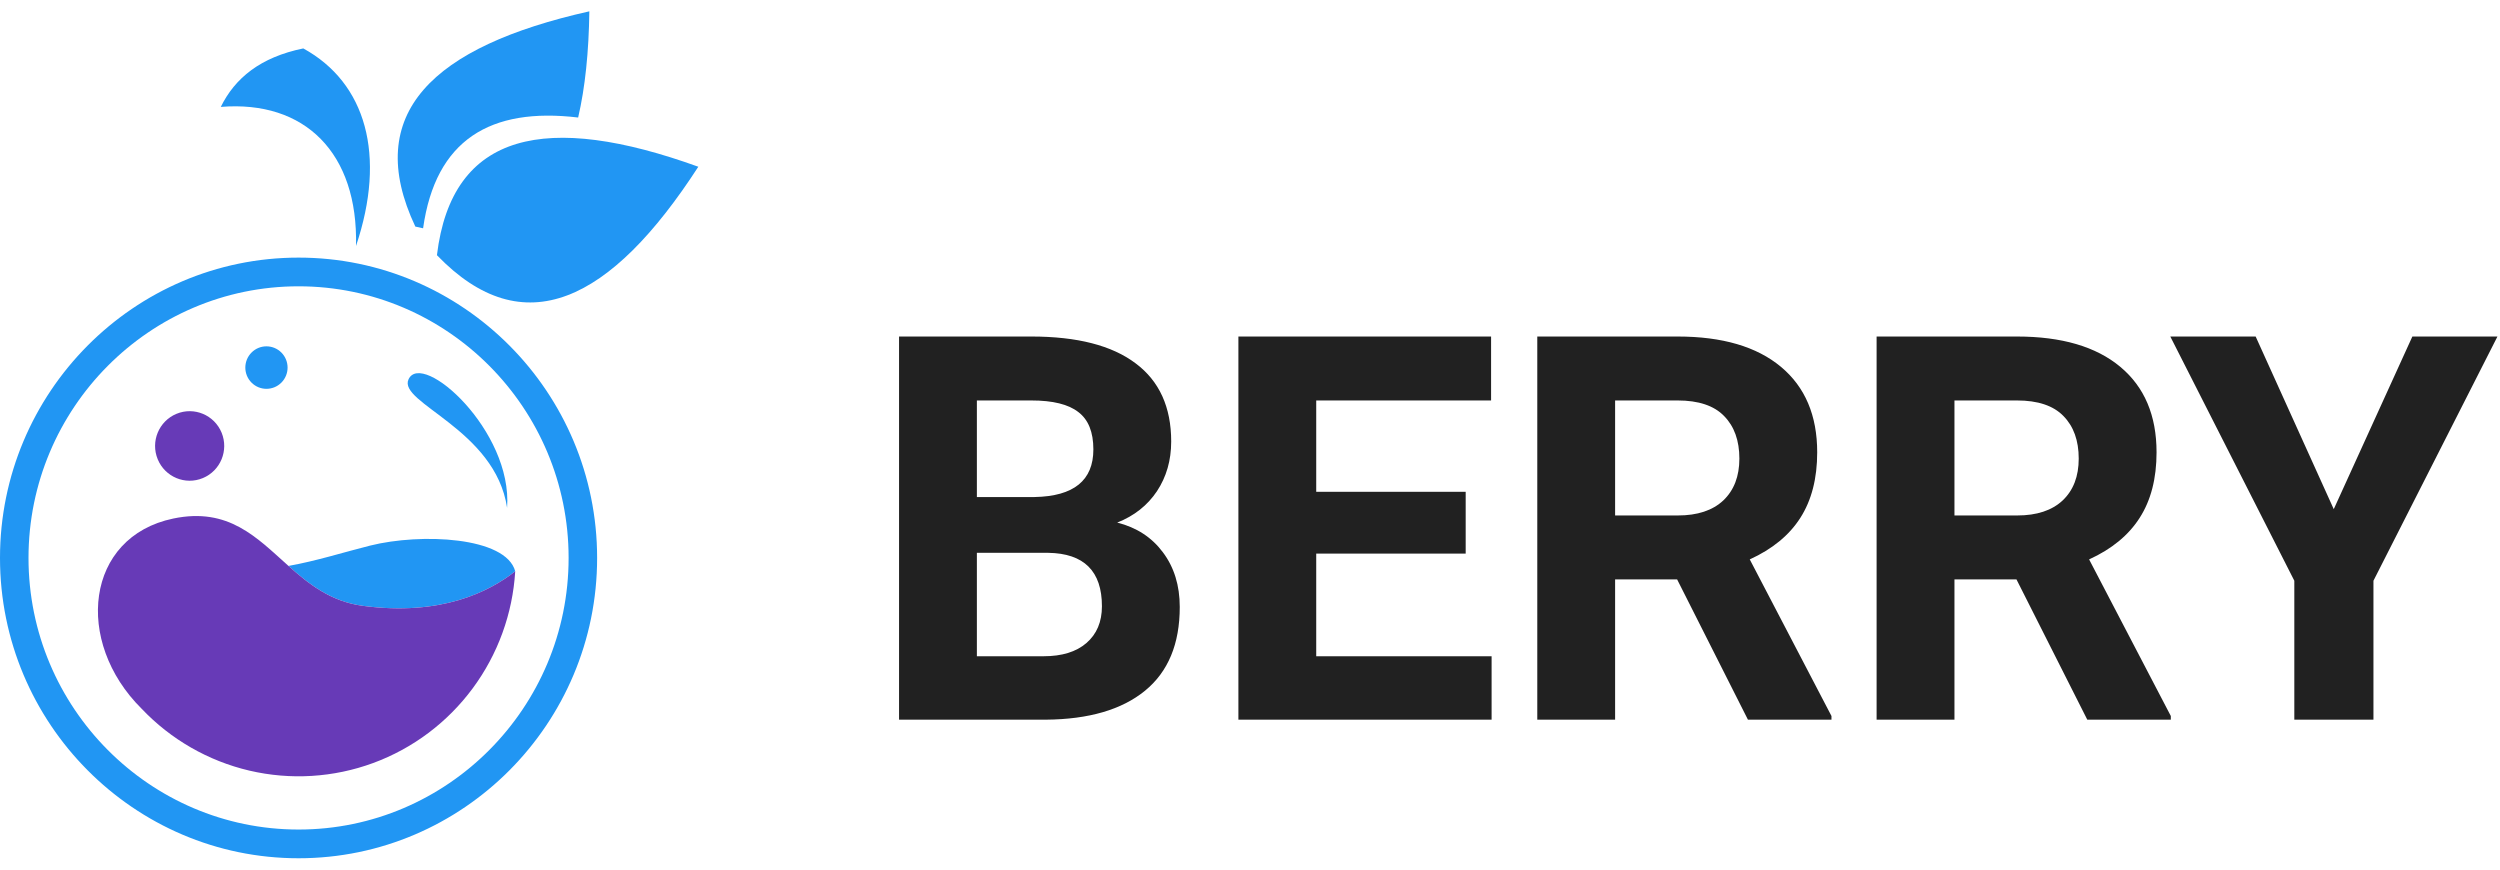
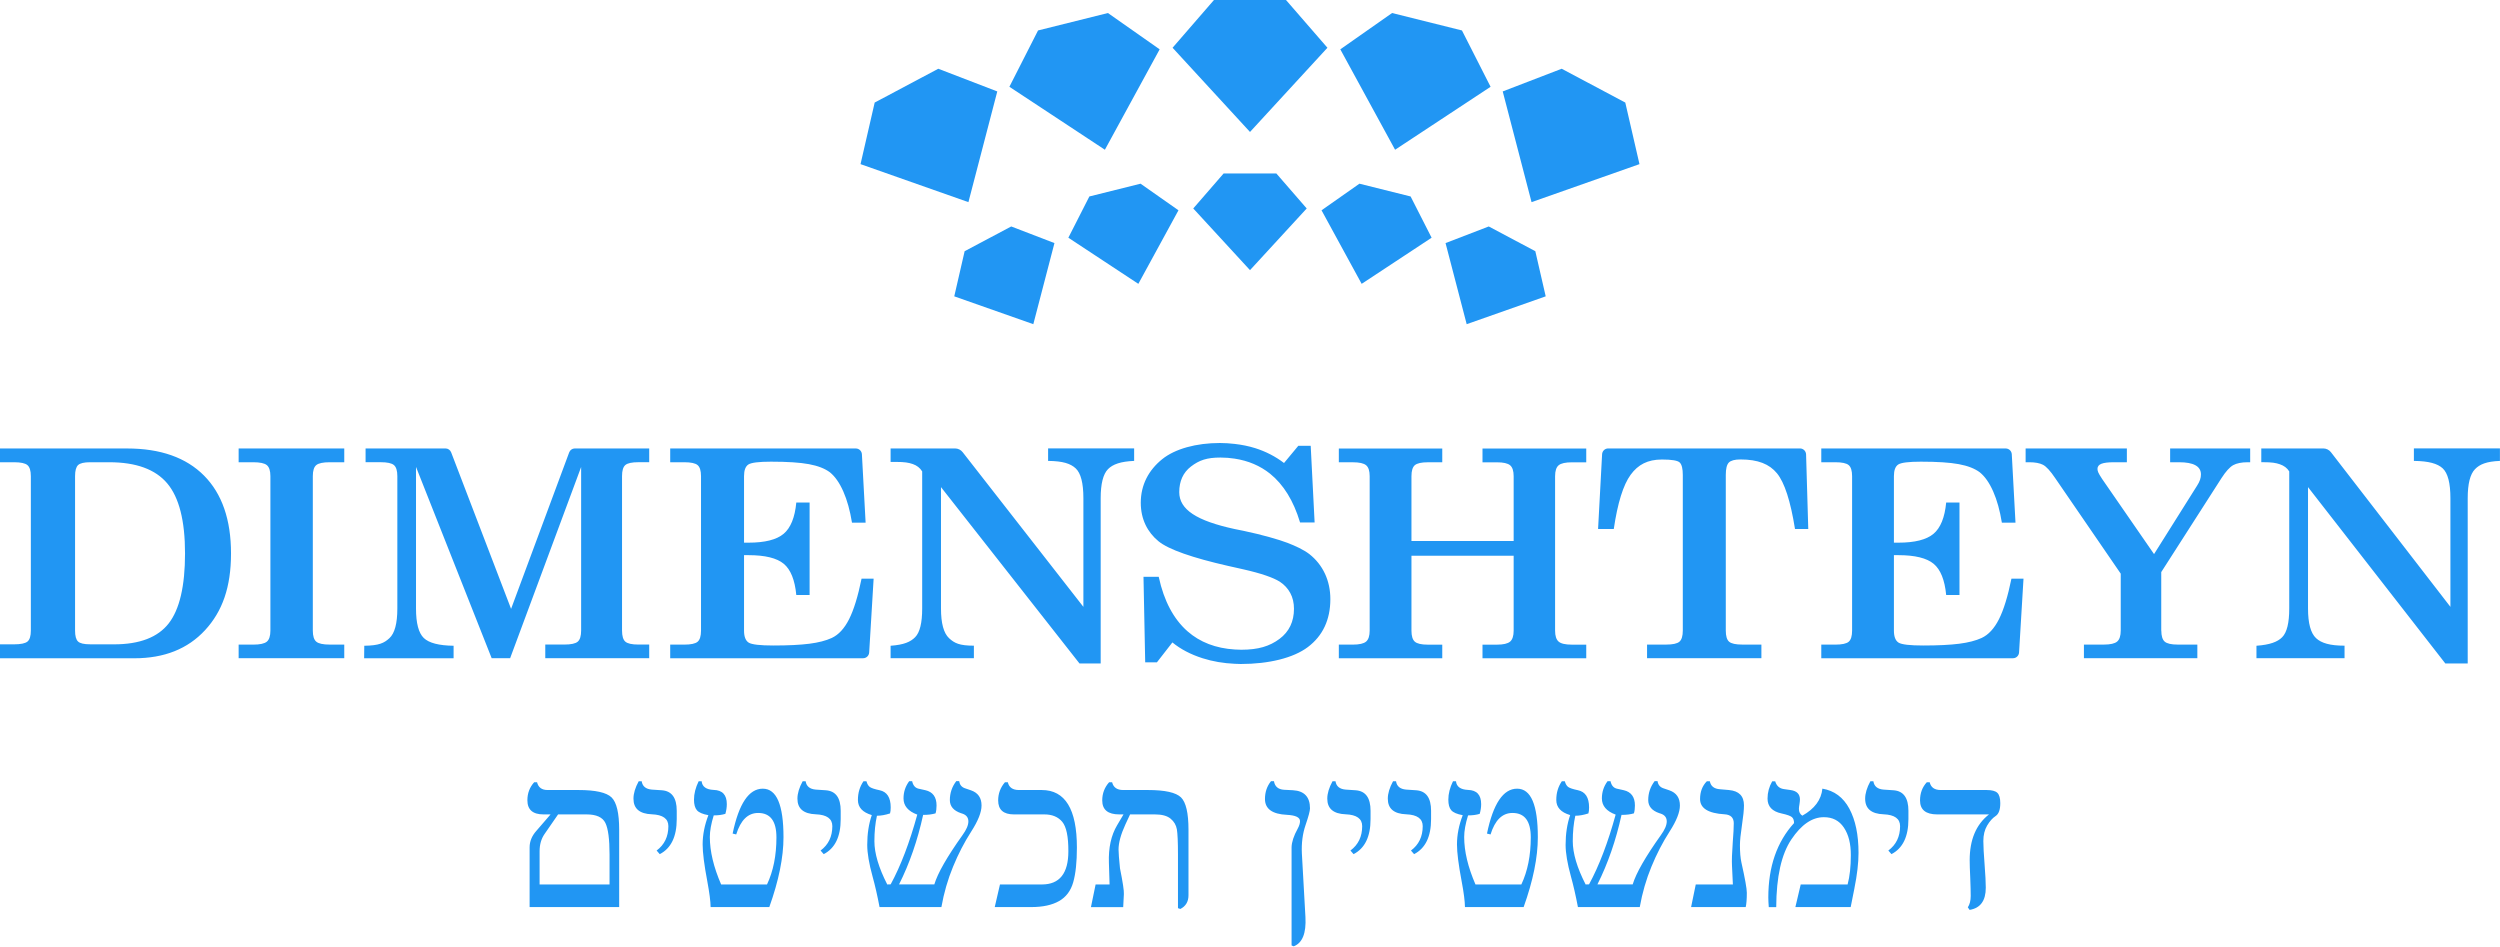
- <svg xmlns="http://www.w3.org/2000/svg" width="92" height="32" viewBox="0 0 92 32" fill="none">
-   <path d="M33.085 26.484V12.384H37.954C39.641 12.384 40.92 12.713 41.792 13.372C42.664 14.024 43.1 14.982 43.1 16.248C43.1 16.939 42.925 17.549 42.575 18.078C42.225 18.601 41.738 18.985 41.114 19.231C41.827 19.411 42.387 19.776 42.795 20.325C43.208 20.874 43.415 21.545 43.415 22.339C43.415 23.695 42.989 24.721 42.136 25.419C41.283 26.116 40.067 26.471 38.489 26.484H33.085ZM35.949 20.344V24.15H38.403C39.078 24.15 39.603 23.989 39.978 23.666C40.36 23.337 40.551 22.885 40.551 22.31C40.551 21.019 39.892 20.364 38.575 20.344H35.949ZM35.949 18.291H38.069C39.514 18.265 40.236 17.681 40.236 16.538C40.236 15.899 40.051 15.441 39.682 15.163C39.319 14.879 38.743 14.737 37.954 14.737H35.949V18.291ZM53.937 20.373H48.437V24.15H54.891V26.484H45.573V12.384H54.872V14.737H48.437V18.098H53.937V20.373ZM61.718 21.322H59.436V26.484H56.572V12.384H61.736C63.379 12.384 64.645 12.755 65.537 13.498C66.428 14.24 66.873 15.289 66.873 16.645C66.873 17.607 66.666 18.411 66.253 19.056C65.846 19.695 65.225 20.206 64.391 20.586L67.398 26.349V26.484H64.324L61.718 21.322ZM59.436 18.969H61.746C62.466 18.969 63.023 18.785 63.417 18.417C63.811 18.043 64.009 17.529 64.009 16.877C64.009 16.212 63.821 15.689 63.446 15.309C63.077 14.928 62.507 14.737 61.736 14.737H59.436V18.969ZM74.206 21.322H71.924V26.484H69.059V12.384H74.225C75.867 12.384 77.134 12.755 78.025 13.498C78.916 14.24 79.361 15.289 79.361 16.645C79.361 17.607 79.154 18.411 78.74 19.056C78.333 19.695 77.713 20.206 76.879 20.586L79.886 26.349V26.484H76.812L74.206 21.322ZM71.924 18.969H74.234C74.953 18.969 75.51 18.785 75.905 18.417C76.3 18.043 76.497 17.529 76.497 16.877C76.497 16.212 76.309 15.689 75.934 15.309C75.564 14.928 74.995 14.737 74.225 14.737H71.924V18.969ZM85.882 18.737L88.775 12.384H91.906L87.343 21.371V26.484H84.431V21.371L79.867 12.384H83.008L85.882 18.737Z" fill="#212121" />
-   <path d="M10.987 31.584C4.928 31.584 0 26.626 0 20.532C0 14.438 4.929 9.48 10.987 9.48C17.045 9.48 21.974 14.438 21.974 20.532C21.974 26.626 17.046 31.584 10.987 31.584ZM10.987 10.536C5.508 10.536 1.049 15.02 1.049 20.532C1.049 26.044 5.508 30.527 10.987 30.527C16.466 30.527 20.925 26.043 20.925 20.531C20.925 15.019 16.467 10.536 10.987 10.536Z" fill="#2196F3" />
-   <path d="M18.96 21.023C18.618 19.748 15.485 19.611 13.62 20.078C12.644 20.323 11.646 20.643 10.616 20.826C11.37 21.499 12.179 22.135 13.34 22.293C16.221 22.684 18.011 21.775 18.96 21.023Z" fill="#2196F3" />
-   <path d="M13.34 22.293C12.176 22.135 11.37 21.499 10.616 20.826C9.45 19.786 8.413 18.658 6.377 19.082C3.141 19.757 2.715 23.608 5.214 26.083C6.287 27.213 7.665 28.004 9.178 28.359C10.691 28.713 12.274 28.616 13.733 28.079C15.192 27.542 16.464 26.588 17.392 25.335C18.321 24.082 18.866 22.584 18.96 21.023C18.011 21.775 16.221 22.684 13.34 22.293Z" fill="#673AB7" />
-   <path d="M15.034 13.959C14.63 14.829 18.23 15.796 18.661 18.688C18.869 15.841 15.534 12.882 15.034 13.959Z" fill="#2196F3" />
-   <path d="M7.466 17.593C8.115 17.323 8.423 16.575 8.155 15.922C7.886 15.269 7.142 14.959 6.493 15.229C5.844 15.5 5.535 16.248 5.804 16.901C6.073 17.554 6.817 17.864 7.466 17.593Z" fill="#673AB7" />
-   <path d="M10.355 14.08C10.659 13.775 10.659 13.28 10.355 12.974C10.051 12.669 9.559 12.669 9.256 12.974C8.952 13.28 8.952 13.775 9.256 14.08C9.559 14.385 10.051 14.385 10.355 14.08Z" fill="#2196F3" />
-   <path d="M13.101 9.052C14.225 5.715 13.47 3.049 11.161 1.782C9.584 2.105 8.647 2.873 8.125 3.934C11.22 3.682 13.184 5.63 13.101 9.052Z" fill="#2196F3" />
-   <path d="M25.698 6.136C20.139 4.129 16.63 4.818 16.079 9.391C19.265 12.697 22.474 11.115 25.698 6.136Z" fill="#2196F3" />
-   <path d="M21.276 4.325C21.534 3.217 21.668 1.908 21.688 0.417C15.923 1.709 13.322 4.177 15.284 8.338C15.382 8.362 15.475 8.381 15.57 8.401C16.028 5.144 18.046 3.938 21.276 4.325Z" fill="#2196F3" />
+ <svg xmlns="http://www.w3.org/2000/svg" id="_Слой_1" data-name="Слой 1" viewBox="0 0 708.4 268.15">
+   <defs>
+     <style>
+       .cls-1 {
+         fill: #a57f5b;
+       }
+     </style>
+   </defs>
+   <path class="cls-1" d="M0,186.52v-3.94H3.96c1.93,0,3.21-.27,3.84-.8,.63-.54,.94-1.57,.94-3.09v-43.77c0-1.53-.32-2.57-.96-3.12-.64-.55-1.91-.82-3.81-.82H0v-3.9H36c9.47,0,16.74,2.57,21.83,7.7,5.08,5.13,7.63,12.48,7.63,22.05s-2.45,16.41-7.34,21.72c-4.9,5.32-11.58,7.98-20.05,7.98H0Zm32.32-3.94c7.24,0,12.4-1.98,15.48-5.93,3.08-3.95,4.63-10.56,4.63-19.83s-1.68-15.86-5.04-19.85c-3.36-3.99-8.84-5.99-16.45-5.99h-5.43c-1.68,0-2.81,.27-3.38,.8-.57,.54-.86,1.58-.86,3.13v43.77c0,1.53,.28,2.56,.84,3.09,.56,.54,1.7,.8,3.4,.8h6.81Zm35.3,3.94v-3.86h4.13c1.9,0,3.18-.28,3.86-.84,.67-.56,1.01-1.61,1.01-3.13v-43.77c0-1.53-.34-2.57-1.01-3.12-.67-.55-1.96-.82-3.86-.82h-4.13v-3.9h29.93v3.9h-4.13c-1.87,0-3.13,.27-3.79,.8-.66,.54-.99,1.58-.99,3.13v43.77c0,1.55,.33,2.61,.99,3.15,.66,.55,1.92,.82,3.79,.82h4.13v3.86h-29.93Zm50.26-54.18v40.11c0,4.15,.74,6.93,2.21,8.34,1.47,1.41,4.29,2.14,8.44,2.19v3.54h-25.35l.04-3.54c4.18-.05,5.64-.77,7.13-2.15,1.49-1.38,2.24-4.17,2.24-8.38v-37.54c0-1.53-.32-2.57-.96-3.12-.64-.55-1.9-.82-3.77-.82h-4.27v-3.9h22.64c.71,0,1.35,.44,1.61,1.11l16.98,44.35,16.46-44.33c.25-.68,.89-1.13,1.61-1.13h21.07v3.9h-3.06c-1.84,0-3.08,.27-3.7,.8-.63,.54-.94,1.58-.94,3.13v43.77c0,1.55,.31,2.61,.94,3.15,.63,.55,1.86,.82,3.7,.82h3.06v3.86h-29.45v-3.86h5.39c1.9,0,3.17-.27,3.81-.82,.64-.55,.96-1.6,.96-3.15v-46.34l-20.12,54.18h-5.23l-21.43-54.18Zm72.03,54.18v-3.86h3.96c1.9,0,3.17-.27,3.81-.82,.64-.55,.96-1.6,.96-3.15v-43.77c0-1.53-.32-2.57-.96-3.12-.64-.55-1.91-.82-3.81-.82h-3.96v-3.9h52.6c.91,0,1.67,.72,1.72,1.64l1.05,19.38h-3.86c-.56-3.43-1.37-6.37-2.45-8.82-1.08-2.45-2.35-4.27-3.81-5.45-1.43-1.07-3.42-1.84-5.96-2.31-2.54-.47-6.12-.7-10.74-.7-3.45,0-5.58,.27-6.4,.8-.82,.54-1.23,1.63-1.23,3.3v18.85h1.27c4.65,0,7.96-.84,9.95-2.51,1.99-1.67,3.19-4.63,3.59-8.86h3.77v26.2h-3.77c-.41-4.26-1.59-7.21-3.55-8.84-1.96-1.63-5.29-2.45-9.99-2.45h-1.27v21.38c0,1.71,.44,2.85,1.31,3.4,.88,.55,3.21,.82,7.01,.82,4.21,0,7.61-.17,10.19-.5,2.59-.33,4.7-.88,6.33-1.63,1.96-.91,3.6-2.69,4.93-5.33,1.33-2.64,2.51-6.46,3.53-11.48h3.42l-1.26,20.92c-.06,.92-.81,1.63-1.72,1.63h-54.67Zm62.45,0v-3.54c3.77-.27,5.63-1.08,6.96-2.43,1.33-1.35,1.99-4.05,1.99-8.1v-38.87c-.61-.99-1.51-1.69-2.67-2.09-1.17-.4-2.29-.6-4.75-.6h-1.53v-3.82h18.26c.84,0,1.64,.39,2.16,1.06l34.21,43.83v-30.79c0-4.29-.73-7.11-2.19-8.46-1.46-1.35-3.61-2.06-7.81-2.11v-3.54h24.38v3.54c-3.8,.16-6.04,.94-7.42,2.35-1.37,1.41-2.06,4.15-2.06,8.22v46.82h-6.01l-39.24-49.96v34.4c0,4.18,.76,6.98,2.28,8.4,1.52,1.42,2.95,2.13,7.04,2.13v3.54h-23.61Zm127.01,0v-3.86h3.96c1.84,0,3.1-.29,3.77-.86,.67-.58,1.01-1.61,1.01-3.11v-43.77c0-1.5-.34-2.53-1.01-3.09-.67-.56-1.93-.84-3.77-.84h-3.96v-3.9h29.31v3.9h-4.09c-1.81,0-3.04,.28-3.68,.82-.64,.55-.96,1.59-.96,3.12v18.37h28.96v-18.37c0-1.5-.34-2.53-1.01-3.09-.67-.56-1.91-.84-3.73-.84h-4.09v-3.9h29.4v3.9h-4.05c-1.84,0-3.1,.28-3.77,.84-.67,.56-1.01,1.59-1.01,3.09v43.77c0,1.5,.34,2.54,1.01,3.11,.67,.58,1.93,.86,3.77,.86h4.05v3.86h-29.4v-3.86h4.09c1.81,0,3.05-.29,3.73-.86,.67-.58,1.01-1.61,1.01-3.11v-21.22h-28.96v21.22c0,1.53,.32,2.57,.96,3.13,.64,.56,1.87,.84,3.68,.84h4.09v3.86h-29.31Zm109.65-7.84c0,1.55,.31,2.61,.94,3.15,.63,.55,1.88,.82,3.75,.82h5.4v3.86h-32.4v-3.86h5.4c1.87,0,3.13-.27,3.77-.82,.64-.55,.96-1.6,.96-3.15v-44.09c0-1.77-.28-2.94-.86-3.52-.57-.58-2.26-.86-5.06-.86-4.03,0-6.76,1.44-8.86,4.32-2.1,2.88-3.7,8.01-4.78,15.37h-4.45l1.14-21.19c.05-.92,.8-1.64,1.72-1.64h54.36c.93,0,1.69,.75,1.72,1.68l.62,21.14h-3.76c-1.26-7.9-2.96-13.16-5.11-15.78-2.15-2.61-5.36-3.92-10.33-3.92-1.64,0-2.74,.3-3.31,.88-.57,.59-.86,1.76-.86,3.5v44.09Zm123.41,0c0,1.53,.32,2.57,.96,3.13,.64,.56,1.87,.84,3.68,.84h5.57v3.86h-32.14v-3.86h5.65c1.84,0,3.1-.29,3.77-.86,.67-.58,1.01-1.61,1.01-3.11v-16.13l-18.57-27.07c-1.37-2.04-2.53-3.3-3.46-3.78-.94-.48-2.24-.72-3.9-.72h-1.02v-3.9h28.69v3.9h-3.68c-1.64,0-2.82,.15-3.55,.44-.73,.29-1.1,.78-1.1,1.45,0,.29,.07,.62,.22,.98,.15,.36,.51,.98,1.1,1.87l14.71,21.29,12.2-19.4c.38-.59,.66-1.14,.83-1.65,.18-.51,.26-1.02,.26-1.53,0-1.15-.52-2.02-1.56-2.59-1.04-.58-2.59-.86-4.67-.86h-2.5v-3.9h22.68v3.9h-.68c-1.75,0-3.13,.28-4.12,.82-.99,.55-2.1,1.78-3.33,3.68l-17.07,26.63v16.58Zm26.96,7.84v-3.54c3.77-.27,5.98-1.08,7.3-2.43,1.33-1.35,1.99-4.05,1.99-8.1v-38.87c-.61-.99-1.51-1.63-2.67-2.03-1.17-.4-2.29-.58-4.75-.58h-.5v-3.9h17.57c.84,0,1.64,.39,2.16,1.06l33.86,43.83v-30.79c0-4.29-.73-7.11-2.19-8.46-1.46-1.35-3.95-2.06-8.16-2.11v-3.54h24.38v3.54c-3.8,.16-5.7,.94-7.07,2.35-1.37,1.41-2.06,4.15-2.06,8.22v46.82h-6.35l-38.9-49.96v34.4c0,4.18,.76,6.98,2.28,8.4,1.52,1.42,3.98,2.13,8.07,2.13v3.54h-24.99Zm-123.31,0v-3.86h3.96c1.9,0,3.17-.27,3.81-.82,.64-.55,.96-1.6,.96-3.15v-43.77c0-1.53-.32-2.57-.96-3.12-.64-.55-1.91-.82-3.81-.82h-3.96v-3.9h52.26c.91,0,1.67,.72,1.72,1.64l1.05,19.38h-3.86c-.56-3.43-1.37-6.37-2.45-8.82-1.08-2.45-2.35-4.27-3.81-5.45-1.43-1.07-3.42-1.84-5.96-2.31-2.54-.47-6.12-.7-10.74-.7-3.45,0-5.58,.27-6.4,.8-.82,.54-1.23,1.63-1.23,3.3v18.85h1.27c4.65,0,7.96-.84,9.95-2.51,1.99-1.67,3.19-4.63,3.59-8.86h3.77v26.2h-3.77c-.41-4.26-1.59-7.21-3.55-8.84-1.96-1.63-5.29-2.45-9.99-2.45h-1.27v21.38c0,1.71,.44,2.85,1.31,3.4,.88,.55,3.21,.82,7.01,.82,4.21,0,7.61-.17,10.19-.5,2.59-.33,4.7-.88,6.33-1.63,1.96-.91,3.6-2.69,4.93-5.33,1.33-2.64,2.51-6.46,3.53-11.48h3.42l-1.26,20.92c-.06,.92-.81,1.63-1.72,1.63h-54.33Zm-140.64-23.95c-1.02-2.19-2.51-4.06-4.43-5.57-1.62-1.24-3.94-2.31-6.2-3.18-2.31-.89-7.17-2.3-12.38-3.39-.61-.13-1.47-.31-2.57-.52-10.8-2.34-15.71-5.52-15.71-10.46,0-3.12,1.11-5.55,3.3-7.24,2.36-1.82,4.55-2.56,8.37-2.56,1.41,0,2.75,.11,4.04,.31,3.86,.59,7.22,2.02,10.03,4.27,3.79,3.05,6.64,7.66,8.46,13.7l.04,.12h4.12l-1.11-21.73h-3.51l-4.05,4.88c-2.41-1.85-5.17-3.27-8.19-4.22-1.83-.57-3.76-.96-5.77-1.19-1.37-.16-2.78-.26-4.22-.26-6.66,0-12.69,1.63-16.36,4.6-3.78,3.06-6.05,7.21-6.05,12.33,0,4.69,1.92,8.36,5.01,10.9,2.88,2.37,9.74,4.72,19.7,6.99,.54,.13,1.19,.27,1.93,.43,.7,.16,1.48,.34,2.35,.53,5.27,1.19,8.55,2.37,10.39,3.51,1.28,.84,2.28,1.92,2.98,3.21,.7,1.29,1.05,2.8,1.05,4.48,0,3.62-1.37,6.49-4.09,8.52-2.81,2.1-6.02,3.08-10.85,3.08-.63,0-1.23-.03-1.84-.07-5.35-.33-9.85-2.05-13.38-5.15-3.95-3.47-6.68-8.62-8.13-15.3l-.03-.14h-4.32l.48,24.05v.17h3.33l4.38-5.63c2.33,1.91,5.2,3.41,8.55,4.48,2.89,.92,5.95,1.43,9.1,1.57,.57,.03,1.14,.06,1.72,.06,7.94,0,14.92-1.7,19.02-4.8,4.23-3.19,6.37-7.76,6.37-13.58,0-2.61-.52-5.04-1.54-7.23Zm-225.37,94.46v-16.93c0-1.68,.64-3.24,1.92-4.68l4.02-4.65h-2.01c-3.04,0-4.56-1.34-4.56-4.02,0-1.97,.64-3.66,1.92-5.09h.82c.36,1.47,1.35,2.2,2.98,2.2h8.76c4.82,0,7.94,.7,9.38,2.1,1.43,1.4,2.15,4.45,2.15,9.14v21.93h-25.38Zm8.07-26.26l-3.86,5.59c-.92,1.34-1.38,2.96-1.38,4.87v9.39h19.82v-8.48c0-4.36-.39-7.34-1.18-8.95-.78-1.61-2.56-2.42-5.32-2.42h-8.07Zm28.8,11.25l-.88-1.01c2.22-1.65,3.33-3.96,3.33-6.91,0-2.11-1.56-3.24-4.68-3.36-3.48-.13-5.21-1.6-5.21-4.43,0-1.47,.49-3.11,1.48-4.93h.85c.21,1.42,1.16,2.21,2.86,2.36l2.86,.19c2.81,.21,4.21,2.15,4.21,5.81v2.36c0,4.96-1.6,8.27-4.81,9.93Zm31.07,15.01h-16.65c-.02-1.65-.34-4.09-.94-7.32-.88-4.65-1.32-8.12-1.32-10.43,0-2.7,.54-5.47,1.63-8.29-1.61-.29-2.7-.76-3.25-1.4-.55-.64-.83-1.64-.83-3,0-1.68,.44-3.41,1.32-5.21h.85c.15,1.53,1.28,2.35,3.39,2.45,2.49,.06,3.74,1.4,3.74,4.02,0,.92-.14,1.84-.41,2.76-.92,.29-2.02,.44-3.3,.44-.73,2.35-1.1,4.39-1.1,6.13,0,4.04,1.07,8.52,3.2,13.44h13c1.78-3.77,2.67-8.22,2.67-13.35,0-4.61-1.73-6.91-5.18-6.91-2.89,0-4.96,2.03-6.22,6.09l-1.01-.25c1.76-8.48,4.61-12.72,8.54-12.72s5.87,4.59,5.87,13.76c0,5.7-1.34,12.29-4.02,19.79Zm15.39-15.01l-.88-1.01c2.22-1.65,3.33-3.96,3.33-6.91,0-2.11-1.56-3.24-4.68-3.36-3.48-.13-5.21-1.6-5.21-4.43,0-1.47,.49-3.11,1.48-4.93h.85c.21,1.42,1.16,2.21,2.86,2.36l2.86,.19c2.81,.21,4.21,2.15,4.21,5.81v2.36c0,4.96-1.6,8.27-4.81,9.93Zm33.39,15.01h-17.56c-.61-3.22-1.27-6.11-1.98-8.67-1.01-3.66-1.51-6.65-1.51-8.95,0-3.12,.43-5.94,1.29-8.45-2.62-.77-3.93-2.2-3.93-4.27s.52-3.74,1.57-5.31h.85c.21,.78,.53,1.32,.97,1.63s1.36,.62,2.76,.91c2.09,.44,3.14,2.06,3.14,4.87,0,.71-.06,1.28-.19,1.7-1.34,.44-2.58,.66-3.71,.66-.48,2.16-.72,4.57-.72,7.22,0,3.41,1.21,7.5,3.64,12.25l.97-.03c2.85-5.23,5.36-11.82,7.54-19.76-2.6-.96-3.9-2.49-3.9-4.59,0-1.8,.53-3.42,1.6-4.87h.85c.25,1.17,.84,1.87,1.76,2.1l1.98,.44c2.11,.48,3.17,1.93,3.17,4.33,0,.86-.09,1.6-.28,2.23-.94,.29-2.12,.44-3.52,.44-1.57,7.18-3.84,13.75-6.82,19.69h9.99c.96-3.18,3.62-7.83,7.98-13.95,1.11-1.53,1.67-2.83,1.67-3.9s-.57-1.82-1.7-2.2l-.41-.13c-2.09-.71-3.14-1.95-3.14-3.71,0-1.99,.61-3.78,1.82-5.37h.82c.15,1.01,.68,1.68,1.6,2.01l1.76,.6c1.99,.69,2.98,2.13,2.98,4.3,0,1.88-.97,4.34-2.92,7.37-1.95,3.03-3.67,6.35-5.15,9.96-1.49,3.61-2.59,7.42-3.3,11.42Zm25.41,0h-10.33l1.48-6.41h11.9c4.98,0,7.48-3.13,7.48-9.39,.02-4.17-.56-6.95-1.73-8.36-1.17-1.4-2.86-2.1-5.06-2.1h-8.64c-2.97,0-4.46-1.32-4.46-3.96,0-1.95,.64-3.66,1.92-5.15h.82c.33,1.47,1.38,2.2,3.14,2.2h6.47c6.64,0,9.96,5.43,9.96,16.3,0,4.13-.35,7.4-1.04,9.83-.69,2.43-2.03,4.21-4.02,5.34-1.99,1.13-4.62,1.7-7.88,1.7Zm42.25,.53l-.66-.22v-15.2c0-3.54-.11-5.92-.31-7.13-.21-1.21-.8-2.23-1.78-3.03-.97-.81-2.46-1.21-4.44-1.21h-7.04l-1.32,2.83c-1.3,2.83-1.95,5.2-1.95,7.13,0,.92,.14,2.69,.41,5.31,.8,3.98,1.16,6.41,1.1,7.29l-.19,3.71h-9.14l1.32-6.41h3.96l-.19-6.16c-.15-4.23,.63-7.77,2.32-10.62l1.82-3.08h-1.22c-3.2,0-4.81-1.32-4.81-3.96,0-1.97,.65-3.69,1.95-5.15h.85c.36,1.47,1.4,2.2,3.14,2.2h7c4.84,0,7.96,.7,9.38,2.09,1.41,1.39,2.12,4.44,2.12,9.16v18.56c0,1.82-.77,3.12-2.32,3.9Zm32.13,10.59l-.6-.25v-27.83c.04-1.49,.62-3.24,1.73-5.25,.44-.8,.66-1.51,.66-2.14,0-1.07-1.24-1.66-3.71-1.79-4.15-.19-6.22-1.69-6.22-4.49,0-1.95,.57-3.62,1.7-5.03h.85c.25,1.51,1.2,2.31,2.86,2.42l2.54,.13c3.2,.19,4.81,1.91,4.81,5.15,0,.69-.42,2.27-1.26,4.73-.84,2.46-1.18,5.15-1.04,8.06l1.01,18c.25,4.59-.86,7.35-3.33,8.29Zm16.96-26.13l-.88-1.01c2.22-1.65,3.33-3.96,3.33-6.91,0-2.11-1.56-3.24-4.68-3.36-3.48-.13-5.21-1.6-5.21-4.43,0-1.47,.49-3.11,1.48-4.93h.85c.21,1.42,1.16,2.21,2.86,2.36l2.86,.19c2.81,.21,4.21,2.15,4.21,5.81v2.36c0,4.96-1.6,8.27-4.81,9.93Zm17.15,0l-.88-1.01c2.22-1.65,3.33-3.96,3.33-6.91,0-2.11-1.56-3.24-4.68-3.36-3.48-.13-5.21-1.6-5.21-4.43,0-1.47,.49-3.11,1.48-4.93h.85c.21,1.42,1.16,2.21,2.86,2.36l2.86,.19c2.81,.21,4.21,2.15,4.21,5.81v2.36c0,4.96-1.6,8.27-4.81,9.93Zm31.07,15.01h-16.65c-.02-1.65-.33-4.09-.94-7.32-.88-4.65-1.32-8.12-1.32-10.43,0-2.7,.54-5.47,1.63-8.29-1.61-.29-2.7-.76-3.25-1.4-.56-.64-.83-1.64-.83-3,0-1.68,.44-3.41,1.32-5.21h.85c.15,1.53,1.28,2.35,3.39,2.45,2.49,.06,3.74,1.4,3.74,4.02,0,.92-.14,1.84-.41,2.76-.92,.29-2.02,.44-3.3,.44-.73,2.35-1.1,4.39-1.1,6.13,0,4.04,1.07,8.52,3.2,13.44h13c1.78-3.77,2.67-8.22,2.67-13.35,0-4.61-1.73-6.91-5.18-6.91-2.89,0-4.96,2.03-6.22,6.09l-1.01-.25c1.76-8.48,4.61-12.72,8.54-12.72s5.87,4.59,5.87,13.76c0,5.7-1.34,12.29-4.02,19.79Zm32.92,0h-17.56c-.61-3.22-1.27-6.11-1.98-8.67-1.01-3.66-1.51-6.65-1.51-8.95,0-3.12,.43-5.94,1.29-8.45-2.62-.77-3.93-2.2-3.93-4.27s.52-3.74,1.57-5.31h.85c.21,.78,.53,1.32,.97,1.63s1.36,.62,2.76,.91c2.09,.44,3.14,2.06,3.14,4.87,0,.71-.06,1.28-.19,1.7-1.34,.44-2.58,.66-3.71,.66-.48,2.16-.72,4.57-.72,7.22,0,3.41,1.21,7.5,3.64,12.25l.97-.03c2.85-5.23,5.36-11.82,7.54-19.76-2.6-.96-3.9-2.49-3.9-4.59,0-1.8,.53-3.42,1.6-4.87h.85c.25,1.17,.84,1.87,1.76,2.1l1.98,.44c2.11,.48,3.17,1.93,3.17,4.33,0,.86-.09,1.6-.28,2.23-.94,.29-2.12,.44-3.52,.44-1.57,7.18-3.84,13.75-6.82,19.69h9.99c.96-3.18,3.62-7.83,7.98-13.95,1.11-1.53,1.67-2.83,1.67-3.9s-.57-1.82-1.7-2.2l-.41-.13c-2.09-.71-3.14-1.95-3.14-3.71,0-1.99,.61-3.78,1.82-5.37h.82c.15,1.01,.68,1.68,1.6,2.01l1.76,.6c1.99,.69,2.98,2.13,2.98,4.3,0,1.88-.97,4.34-2.92,7.37-1.95,3.03-3.67,6.35-5.15,9.96-1.49,3.61-2.59,7.42-3.3,11.42Zm30,0h-15.49l1.32-6.41h10.52l-.25-5.25c-.08-1.47-.01-3.73,.22-6.78,.19-2.37,.28-4.14,.28-5.31,0-1.59-.87-2.44-2.61-2.54-4.63-.27-6.94-1.72-6.94-4.33,0-2.05,.64-3.73,1.92-5.03h.85c.25,1.38,1.2,2.14,2.86,2.26l2.54,.22c2.85,.25,4.27,1.7,4.27,4.33,0,1.26-.19,3.14-.57,5.65-.38,2.49-.57,4.38-.57,5.65,0,2.01,.14,3.63,.41,4.87,1.03,4.59,1.54,7.46,1.54,8.61,0,1.82-.11,3.17-.31,4.05Zm30.8-5.37l-1.07,5.37h-15.67l1.51-6.41h13.29c.61-2.28,.91-5.05,.91-8.29,.02-3.22-.63-5.83-1.96-7.82-1.33-1.99-3.23-2.97-5.7-2.95-3.31,0-6.37,2.1-9.19,6.3-2.82,4.2-4.25,10.59-4.29,19.18h-2.11c-.08-1.07-.13-1.98-.13-2.73,0-8.71,2.43-15.74,7.29-21.08,0-.8-.21-1.37-.63-1.71-.42-.34-1.39-.69-2.92-1.02-2.64-.57-3.96-1.97-3.96-4.21,0-1.72,.44-3.35,1.32-4.9h.85c.38,1.28,1.18,2.01,2.42,2.2l1.95,.28c1.76,.25,2.64,1.14,2.64,2.67,0,.29-.04,.73-.13,1.32-.11,.61-.16,1.06-.16,1.35,0,.86,.32,1.5,.97,1.92,3.48-1.95,5.37-4.5,5.68-7.66,3.37,.57,5.92,2.46,7.65,5.69,1.73,3.23,2.59,7.39,2.59,12.5,0,2.85-.39,6.19-1.16,10.02Zm10.48-9.64l-.88-1.01c2.22-1.65,3.33-3.96,3.33-6.91,0-2.11-1.56-3.24-4.68-3.36-3.48-.13-5.22-1.6-5.22-4.43,0-1.47,.49-3.11,1.48-4.93h.85c.21,1.42,1.16,2.21,2.86,2.36l2.86,.19c2.81,.21,4.21,2.15,4.21,5.81v2.36c0,4.96-1.6,8.27-4.81,9.93Zm22.14,15.8l-.5-.72c.54-.8,.82-1.87,.82-3.24,0-1.11-.04-2.8-.13-5.06-.11-2.26-.16-3.95-.16-5.06,0-5.8,1.82-10.12,5.47-12.97h-14.67c-3.25,0-4.87-1.32-4.87-3.96,0-2.05,.64-3.77,1.92-5.15h.82c.33,1.47,1.38,2.2,3.14,2.2h13c1.47,0,2.48,.27,3.03,.8,.55,.53,.83,1.51,.83,2.94,0,1.84-.44,3.05-1.32,3.63-.88,.58-1.68,1.47-2.4,2.69-.72,1.21-1.08,2.68-1.08,4.4,0,1.47,.12,3.66,.35,6.6,.23,2.95,.34,5.16,.34,6.63,0,3.69-1.53,5.78-4.59,6.28Z" style="fill: rgb(33, 150, 243);" />
+   <g>
+     <polygon class="cls-1" points="361.67 49.16 346.72 49.16 338.12 59.07 354.2 76.55 370.27 59.07 361.67 49.16" style="fill: rgb(33, 150, 243);" />
+     <polygon class="cls-1" points="364.4 0 343.99 0 332.26 13.53 354.2 37.39 376.14 13.53 364.4 0" style="fill: rgb(33, 150, 243);" />
+     <polygon class="cls-1" points="286.54 64.17 273.34 71.18 270.4 83.97 292.8 91.86 298.79 68.88 286.54 64.17" style="fill: rgb(33, 150, 243);" />
+     <polygon class="cls-1" points="265.87 19.48 247.85 29.06 243.84 46.51 274.41 57.28 282.59 25.91 265.87 19.48" style="fill: rgb(33, 150, 243);" />
+     <polygon class="cls-1" points="409.61 68.88 415.6 91.86 437.99 83.97 435.05 71.18 421.85 64.17 409.61 68.88" style="fill: rgb(33, 150, 243);" />
+     <polygon class="cls-1" points="425.81 25.91 433.98 57.28 464.56 46.51 460.54 29.06 442.52 19.48 425.81 25.91" style="fill: rgb(33, 150, 243);" />
+     <polygon class="cls-1" points="323.19 52.05 308.68 55.67 302.73 67.36 322.56 80.43 333.93 59.59 323.19 52.05" style="fill: rgb(33, 150, 243);" />
+     <polygon class="cls-1" points="313.94 3.69 294.14 8.63 286.02 24.59 313.08 42.43 328.6 13.98 313.94 3.69" style="fill: rgb(33, 150, 243);" />
+     <polygon class="cls-1" points="374.47 59.59 385.84 80.43 405.66 67.36 399.71 55.67 385.21 52.05 374.47 59.59" style="fill: rgb(33, 150, 243);" />
+     <polygon class="cls-1" points="379.79 13.98 395.31 42.43 422.37 24.59 414.26 8.63 394.46 3.69 379.79 13.98" style="fill: rgb(33, 150, 243);" />
+   </g>
</svg>
